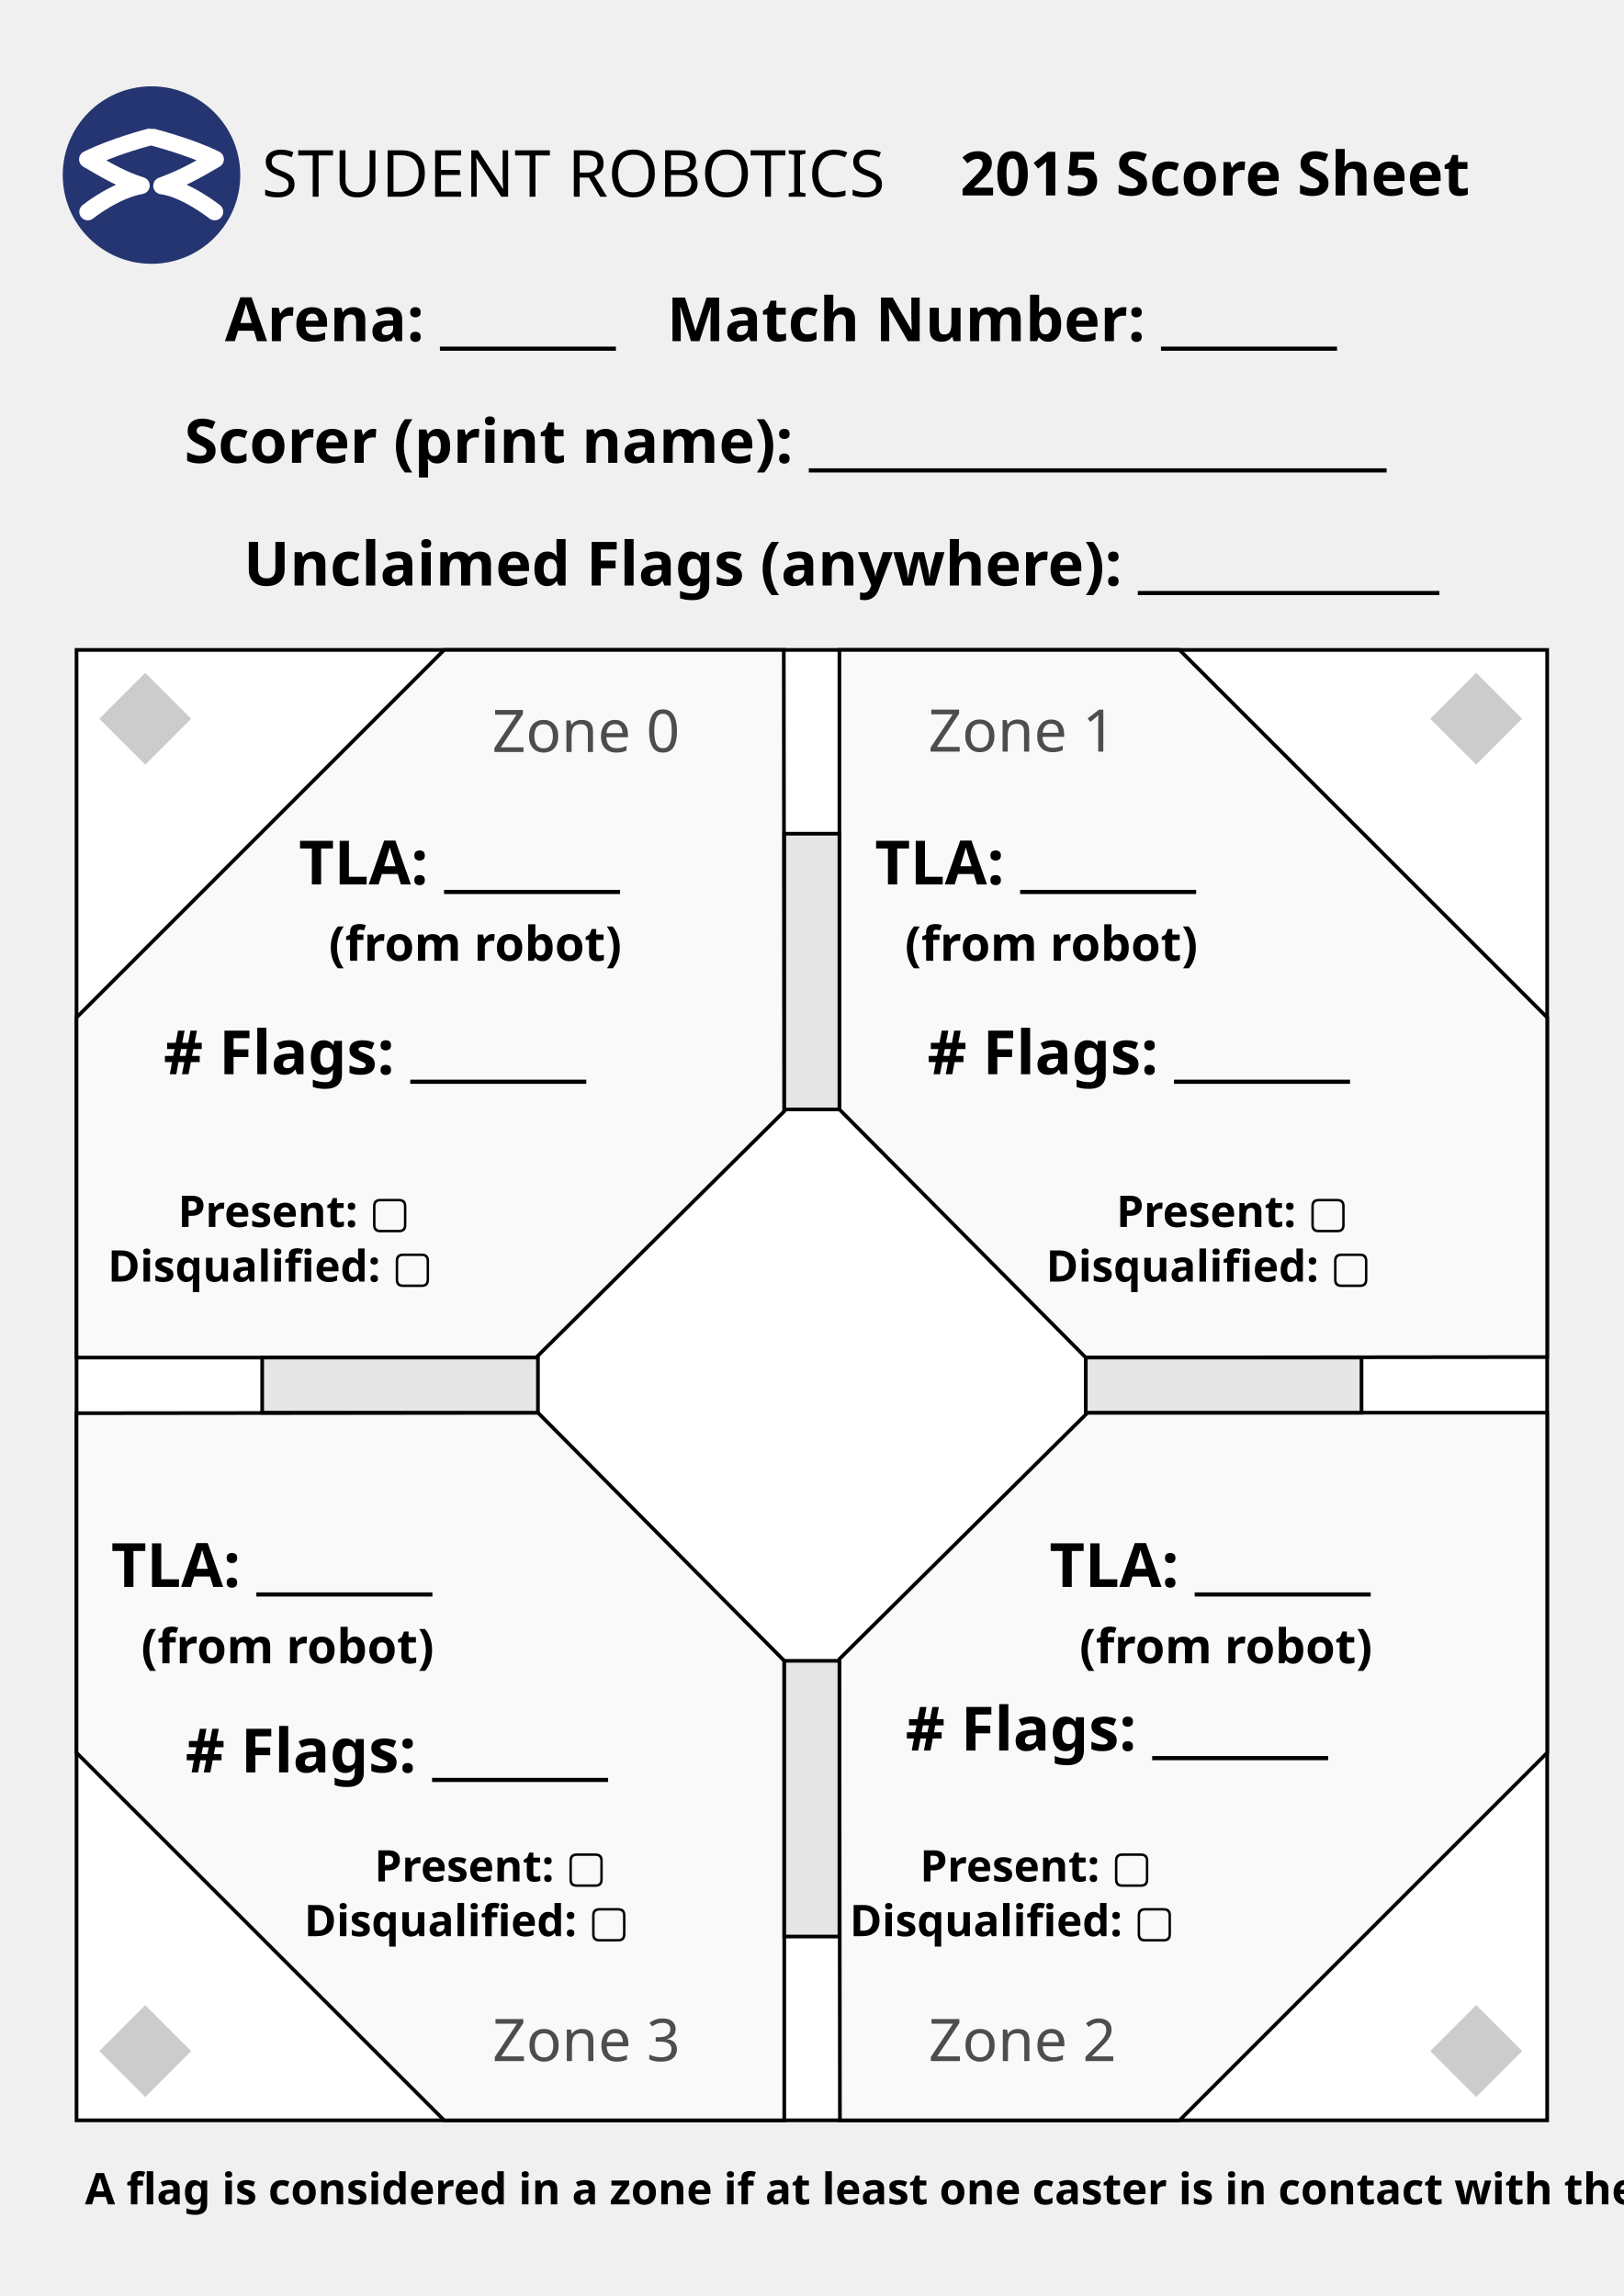
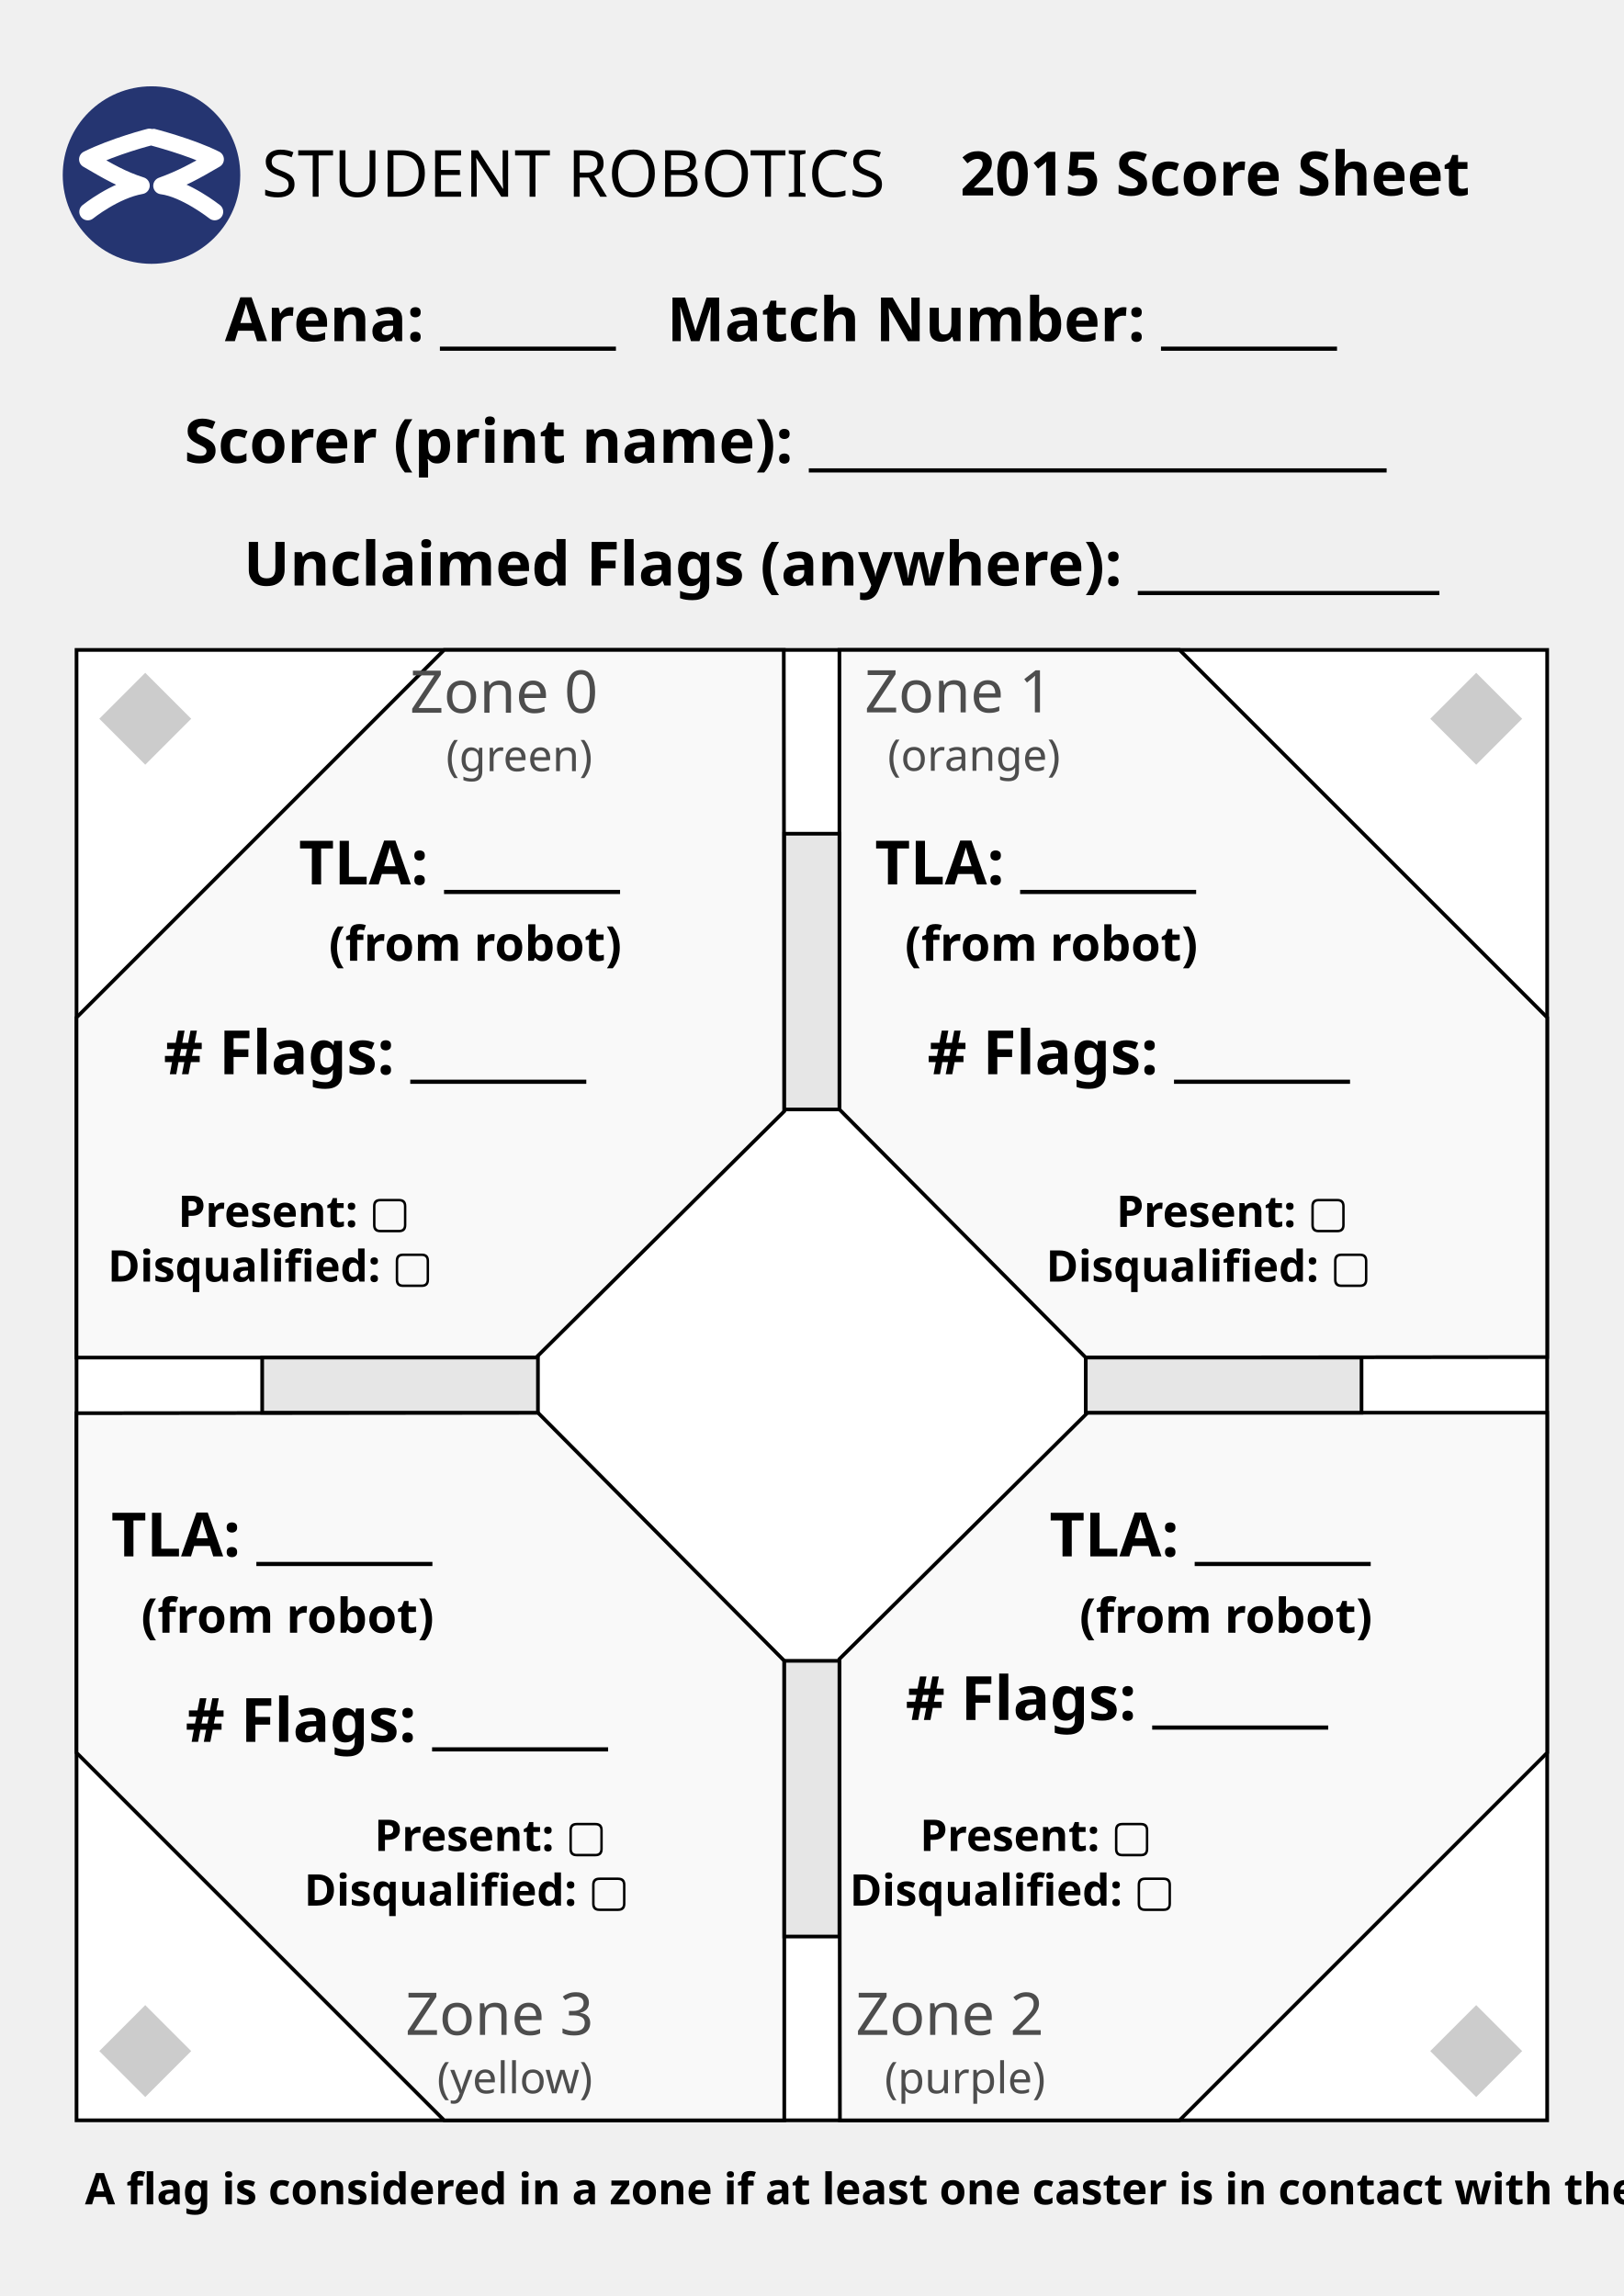
<svg xmlns="http://www.w3.org/2000/svg" xmlns:xlink="http://www.w3.org/1999/xlink" width="744.094" height="1052.362" id="svg3147" version="1.1">
  <defs id="defs3149">
    <marker orient="auto" refY="0" refX="0" id="Arrow2Sstart" style="overflow:visible">
      <path id="path6081" style="fill-rule:evenodd;stroke-width:0.625;stroke-linejoin:round" d="M 8.719,4.034 -2.207,0.016 8.719,-4.002 c -1.745,2.372 -1.735,5.617 -6e-7,8.035 z" transform="matrix(0.3,0,0,0.3,-0.69,0)" />
    </marker>
    <marker orient="auto" refY="0" refX="0" id="Arrow2Send" style="overflow:visible">
      <path id="path6084" style="fill-rule:evenodd;stroke-width:0.625;stroke-linejoin:round" d="M 8.719,4.034 -2.207,0.016 8.719,-4.002 c -1.745,2.372 -1.735,5.617 -6e-7,8.035 z" transform="matrix(-0.3,0,0,-0.3,0.69,0)" />
    </marker>
    <marker orient="auto" refY="0" refX="0" id="Arrow2Mstart" style="overflow:visible">
      <path id="path6075" style="fill-rule:evenodd;stroke-width:0.625;stroke-linejoin:round" d="M 8.719,4.034 -2.207,0.016 8.719,-4.002 c -1.745,2.372 -1.735,5.617 -6e-7,8.035 z" transform="scale(0.6,0.6)" />
    </marker>
    <marker orient="auto" refY="0" refX="0" id="Arrow2Mend" style="overflow:visible">
      <path id="path6078" style="fill-rule:evenodd;stroke-width:0.625;stroke-linejoin:round" d="M 8.719,4.034 -2.207,0.016 8.719,-4.002 c -1.745,2.372 -1.735,5.617 -6e-7,8.035 z" transform="scale(-0.6,-0.6)" />
    </marker>
    <radialGradient r="198.275" fy="485.019" fx="279.545" cy="485.019" cx="279.545" gradientTransform="matrix(0.4603364,1.636268,-1.648631,0.4638141,935.5144,-211.36)" gradientUnits="userSpaceOnUse" id="radialGradient3305" xlink:href="#linearGradient3307" />
    <radialGradient r="198.275" fy="467.989" fx="285.653" cy="467.989" cx="285.653" gradientTransform="matrix(0.7792208,0.7915819,-0.7599434,0.7480763,418.7113,-108.2201)" gradientUnits="userSpaceOnUse" id="radialGradient3297" xlink:href="#linearGradient3247" />
    <radialGradient r="198.275" fy="467.989" fx="285.653" cy="467.989" cx="285.653" gradientTransform="matrix(0.7792208,0.7915819,-0.7599434,0.7480763,418.7113,-108.2201)" gradientUnits="userSpaceOnUse" id="radialGradient3288" xlink:href="#linearGradient3247" />
    <radialGradient gradientTransform="matrix(0.7792208,0.7915819,-0.7599434,0.7480763,418.7113,-108.2201)" gradientUnits="userSpaceOnUse" r="198.275" fy="467.989" fx="285.653" cy="467.989" cx="285.653" id="radialGradient3253" xlink:href="#linearGradient3247" />
    <linearGradient id="linearGradient3239">
      <stop id="stop3241" offset="0" style="stop-color:#ffffff;stop-opacity:1;" />
      <stop id="stop3243" offset="1" style="stop-color:#000000;stop-opacity:0;" />
    </linearGradient>
    <linearGradient id="linearGradient3247">
      <stop id="stop3249" offset="0" style="stop-color:#ffffff;stop-opacity:1;" />
      <stop id="stop3251" offset="1" style="stop-color:#253571;stop-opacity:1;" />
    </linearGradient>
    <linearGradient id="linearGradient3307">
      <stop style="stop-color:#ffffff;stop-opacity:1;" offset="0" id="stop3309" />
      <stop id="stop3313" offset="0.362" style="stop-color:#ffffff;stop-opacity:0.515;" />
      <stop style="stop-color:#253571;stop-opacity:0.356;" offset="0.771" id="stop3328" />
      <stop style="stop-color:#253571;stop-opacity:1;" offset="1" id="stop3324" />
    </linearGradient>
  </defs>
  <g id="layer1" transform="translate(0,3.2302534e-5)">
    <g id="g3076" transform="matrix(0.8424548,0,0,0.8424548,-7.057437,127.403)">
      <rect y="202.369" x="50.007" height="799.985" width="799.985" id="rect3157" style="fill:#ffffff;fill-opacity:1;stroke:#000000;stroke-width:2.015;stroke-miterlimit:4;stroke-opacity:1;stroke-dasharray:none;stroke-dashoffset:0" />
-       <g style="fill:#fff5e0;fill-opacity:1" id="g4055">
+       <g style="fill:#fff5e0;fill-opacity:1" id="g4055" transform="translate(-2.15062e-6,0)">
        <path id="path3990" style="fill:#f9f9f9;fill-opacity:1;stroke:#000000;stroke-width:2;stroke-linecap:butt;stroke-linejoin:miter;stroke-miterlimit:4;stroke-opacity:1;stroke-dasharray:none" d="m 850,402.362 -200,-200 -185,0 2e-5,250 134,135 251,-0.27 z" />
        <use height="900" width="1200" transform="matrix(0,1,-1,0,1052.362,152.3621)" id="use3086" xlink:href="#path3990" y="0" x="0" />
        <use height="900" width="1200" transform="matrix(-1,0,0,-1,900.0001,1204.724)" id="use3880" xlink:href="#path3990" y="0" x="0" />
        <use height="900" width="1200" transform="matrix(0,-1,1,0,-152.3621,1052.362)" id="use3882" xlink:href="#path3990" y="0" x="0" />
      </g>
      <g style="fill:#e6e6e6;fill-opacity:1" id="g4049">
        <path style="fill:#e6e6e6;fill-opacity:1;stroke:#000000;stroke-width:2;stroke-linecap:butt;stroke-linejoin:miter;stroke-miterlimit:4;stroke-opacity:1;stroke-dasharray:none" d="m 435,752.362 0,150 30,0 0,-150 z" id="path4035" />
        <path id="path4037" d="m 301,587.362 -150,0 0,30 150,0 z" style="fill:#e6e6e6;fill-opacity:1;stroke:#000000;stroke-width:2;stroke-linecap:butt;stroke-linejoin:miter;stroke-miterlimit:4;stroke-opacity:1;stroke-dasharray:none" />
        <path id="path4039" d="m 465,452.362 0,-150 -30,0 0,150 z" style="fill:#e6e6e6;fill-opacity:1;stroke:#000000;stroke-width:2;stroke-linecap:butt;stroke-linejoin:miter;stroke-miterlimit:4;stroke-opacity:1;stroke-dasharray:none" />
        <path style="fill:#e6e6e6;fill-opacity:1;stroke:#000000;stroke-width:2;stroke-linecap:butt;stroke-linejoin:miter;stroke-miterlimit:4;stroke-opacity:1;stroke-dasharray:none" d="m 599,617.362 150,0 0,-30 -150,0 z" id="path4041" />
      </g>
      <g style="fill:#cccccc;fill-opacity:1" id="g4093">
        <rect y="602.66" x="726.248" height="35.355" width="35.355" id="rect4004" style="fill:#cccccc;fill-opacity:1;stroke:none" transform="matrix(0.7071068,0.7071068,-0.7071068,0.7071068,0,0)" />
        <rect transform="matrix(0.7071068,0.7071068,-0.7071068,0.7071068,0,0)" style="fill:#cccccc;fill-opacity:1;stroke:none" id="rect4061" width="35.355" height="35.355" x="1238.192" y="90.715" />
        <rect transform="matrix(0.7071068,-0.7071068,-0.7071068,-0.7071068,0,0)" style="fill:#cccccc;fill-opacity:1;stroke:none" id="rect4077" width="35.355" height="35.355" x="-125.46" y="-249.05" />
        <rect y="-761.001" x="386.485" height="35.355" width="35.355" id="rect4079" style="fill:#cccccc;fill-opacity:1;stroke:none" transform="matrix(0.7071068,-0.7071068,-0.7071068,-0.7071068,0,0)" />
      </g>
      <g id="g4099" />
-       <g style="fill:#4d4d4d" transform="matrix(1.076225,0,0,1.076225,-40.02981,-18.51085)" id="g11459">
-         <text xml:space="preserve" style="font-size:29.734px;font-style:normal;font-weight:normal;line-height:125%;letter-spacing:0px;word-spacing:0px;fill:#4d4d4d;fill-opacity:1;stroke:none;font-family:Sans" x="293.736" y="256.841" id="text11423">
-           <tspan id="tspan11425" x="293.736" y="256.841">Zone 0</tspan>
+       <g style="fill:#4d4d4d" transform="matrix(1.076225,0,0,1.076225,-40.02981,-32.75494)" id="g11459">
+         <text xml:space="preserve" style="font-size:29.734px;font-style:normal;font-weight:normal;text-align:center;line-height:125%;letter-spacing:0px;word-spacing:0px;text-anchor:middle;fill:#4d4d4d;fill-opacity:1;stroke:none;font-family:Sans" x="342.228" y="250.224" id="text11423">
+           <tspan id="tspan11425" x="342.228" y="250.224" style="font-size:29.779px">Zone 0</tspan>
+           <tspan x="342.228" y="279.752" id="tspan3084" style="font-size:22.059px">(green)</tspan>
        </text>
-         <text id="text11431" y="918.603" x="514.323" style="font-size:29.734px;font-style:normal;font-weight:normal;line-height:125%;letter-spacing:0px;word-spacing:0px;fill:#4d4d4d;fill-opacity:1;stroke:none;font-family:Sans" xml:space="preserve">
-           <tspan y="918.603" x="514.323" id="tspan11433">Zone 2</tspan>
+         <text id="text11431" y="918.603" x="567.548" style="font-size:29.734px;font-style:normal;font-weight:normal;text-align:center;line-height:125%;letter-spacing:0px;word-spacing:0px;text-anchor:middle;fill:#4d4d4d;fill-opacity:1;stroke:none;font-family:Sans" xml:space="preserve">
+           <tspan y="918.603" x="567.548" id="tspan11433" style="font-size:29.779px">Zone 2</tspan>
+           <tspan y="948.131" x="567.548" id="tspan3088" style="font-size:22.059px">(purple)</tspan>
        </text>
-         <text id="text11443" y="256.645" x="514.207" style="font-size:29.734px;font-style:normal;font-weight:normal;line-height:125%;letter-spacing:0px;word-spacing:0px;fill:#4d4d4d;fill-opacity:1;stroke:none;font-family:Sans" xml:space="preserve">
-           <tspan y="256.645" x="514.207" id="tspan11445">Zone 1</tspan>
+         <text id="text11443" y="250.028" x="572.078" style="font-size:29.734px;font-style:normal;font-weight:normal;text-align:center;line-height:125%;letter-spacing:0px;word-spacing:0px;text-anchor:middle;fill:#4d4d4d;fill-opacity:1;stroke:none;font-family:Sans" xml:space="preserve">
+           <tspan y="250.028" x="572.078" id="tspan11445" style="font-size:29.779px">Zone 1</tspan>
+           <tspan y="279.556" x="572.078" id="tspan3086" style="font-size:22.059px">(orange)</tspan>
        </text>
-         <text xml:space="preserve" style="font-size:29.734px;font-style:normal;font-weight:normal;line-height:125%;letter-spacing:0px;word-spacing:0px;fill:#4d4d4d;fill-opacity:1;stroke:none;font-family:Sans" x="293.939" y="918.603" id="text11447">
-           <tspan id="tspan11449" x="293.939" y="918.603">Zone 3</tspan>
+         <text xml:space="preserve" style="font-size:29.734px;font-style:normal;font-weight:normal;text-align:center;line-height:125%;letter-spacing:0px;word-spacing:0px;text-anchor:middle;fill:#4d4d4d;fill-opacity:1;stroke:none;font-family:Sans" x="339.992" y="918.603" id="text11447">
+           <tspan id="tspan11449" x="339.992" y="918.603" style="font-size:29.779px">Zone 3</tspan>
+           <tspan x="339.992" y="948.131" id="tspan3090" style="font-size:22.059px;text-align:center;text-anchor:middle">(yellow)</tspan>
        </text>
      </g>
    </g>
    <g id="g3399" transform="matrix(0.2070557,0,0,0.2070557,28.74706,39.55694)">
      <g transform="translate(0.7545468,-329.2554)" id="layer1-2">
        <g transform="translate(16.66102,0)" id="g2863">
          <path style="fill:#253571;fill-opacity:1;fill-rule:nonzero;stroke:none" id="path2266" d="m 544.472,547.791 c 0,108.51 -87.965,196.475 -196.475,196.475 -108.51,0 -196.475,-87.965 -196.475,-196.475 0,-108.51 87.965,-196.475 196.475,-196.475 108.51,0 196.475,87.965 196.475,196.475 z" transform="translate(-168.9385,-22.06092)" />
          <path id="path3255" style="fill:none;stroke:#ffffff;stroke-width:37.7;stroke-linecap:round;stroke-linejoin:round;stroke-miterlimit:4;stroke-opacity:1" d="m 38.102,607.088 c 0,0 59.599,-47.982 118.188,-58.084 C 114.874,535.872 84.064,518.195 37.597,490.92 94.166,462.636 177.238,440.471 178.587,440.977 c 1.349,0.505 85.284,21.599 141.852,49.883 -46.467,27.274 -75.761,42.931 -118.693,58.589 52.528,6.566 117.178,57.579 117.178,57.579" />
        </g>
        <text id="text2834" y="573.718" x="439.962" style="font-size:144px;font-style:normal;font-variant:normal;font-weight:normal;font-stretch:normal;text-align:start;line-height:90%;writing-mode:lr-tb;text-anchor:start;fill:#000000;fill-opacity:1;stroke:none;font-family:Eurostile;-inkscape-font-specification:Eurostile" xml:space="preserve">
          <tspan id="tspan2867" y="573.718" x="439.962">STUDENT ROBOTICS</tspan>
        </text>
      </g>
      <g transform="translate(0.7545468,-329.2554)" id="layer2" />
    </g>
    <text xml:space="preserve" style="font-size:28px;font-style:normal;font-variant:normal;font-weight:bold;font-stretch:normal;line-height:125%;letter-spacing:0px;word-spacing:0px;fill:#000000;fill-opacity:1;stroke:none;font-family:Eurostile;-inkscape-font-specification:Eurostile Bold" x="440" y="89.569" id="text3408">
      <tspan id="tspan3410" x="440" y="89.569">2015 Score Sheet</tspan>
    </text>
    <text xml:space="preserve" style="font-size:28px;font-style:normal;font-variant:normal;font-weight:bold;font-stretch:normal;text-align:center;line-height:125%;letter-spacing:0px;word-spacing:0px;text-anchor:middle;fill:#000000;fill-opacity:1;stroke:none;font-family:Eurostile;-inkscape-font-specification:Eurostile Bold" x="190" y="492.362" id="text3412">
      <tspan x="190" y="492.362" id="tspan3497"># Flags: _______</tspan>
    </text>
    <text xml:space="preserve" style="font-size:20px;font-style:normal;font-variant:normal;font-weight:bold;font-stretch:normal;text-align:end;line-height:125%;letter-spacing:0px;word-spacing:0px;text-anchor:end;fill:#000000;fill-opacity:1;stroke:none;font-family:Eurostile;-inkscape-font-specification:Eurostile Bold" x="224.434" y="562.362" id="text3416">
      <tspan id="tspan3418" x="224.434" y="562.362">Present: ▢</tspan>
      <tspan x="224.434" y="587.422" id="tspan3420">Disqualified: ▢</tspan>
    </text>
    <text id="text3523" y="478.362" x="128.52" style="font-size:28px;font-style:normal;font-variant:normal;font-weight:800;font-stretch:normal;line-height:125%;letter-spacing:0px;word-spacing:0px;fill:#000000;fill-opacity:1;stroke:none;font-family:Rockwell Extra Bold;-inkscape-font-specification:'Rockwell Extra Bold, Ultra-Bold'" xml:space="preserve">
      <tspan y="478.362" x="128.52" id="tspan3525" />
    </text>
    <text xml:space="preserve" style="font-size:28px;font-style:normal;font-variant:normal;font-weight:bold;font-stretch:normal;text-align:center;line-height:125%;letter-spacing:0px;word-spacing:0px;text-anchor:middle;fill:#000000;fill-opacity:1;stroke:none;font-family:Eurostile;-inkscape-font-specification:Eurostile Bold" x="236" y="405.362" id="text3412-5">
      <tspan x="236" y="405.362" id="tspan3083">TLA: _______</tspan>
      <tspan x="236" y="440.362" id="tspan3089" style="font-size:22px">(from robot)</tspan>
    </text>
    <use x="0" y="0" xlink:href="#text3412" id="use3564" transform="translate(350,0)" width="744.094" height="1052.362" />
    <use x="0" y="0" xlink:href="#text3416" id="use3566" transform="translate(430,0)" width="744.094" height="1052.362" />
    <use x="0" y="0" xlink:href="#text3523" id="use3568" transform="translate(403.4805,-13)" width="744.094" height="1052.362" />
    <use x="0" y="0" xlink:href="#text3412-5" id="use3570" transform="translate(264,2e-6)" width="744.094" height="1052.362" />
-     <use x="0" y="0" xlink:href="#text3412" id="use3572" transform="translate(10,320)" width="744.094" height="1052.362" />
-     <use x="0" y="0" xlink:href="#text3416" id="use3574" transform="translate(90,300)" width="744.094" height="1052.362" />
-     <use x="0" y="0" xlink:href="#text3412-5" id="use3576" transform="translate(-86,322)" width="744.094" height="1052.362" />
-     <use x="0" y="0" xlink:href="#use3564" id="use3578" transform="translate(-10,310)" width="744.094" height="1052.362" />
-     <use x="0" y="0" xlink:href="#use3566" id="use3580" transform="translate(-90,300)" width="744.094" height="1052.362" />
-     <use x="0" y="0" xlink:href="#use3570" id="use3582" transform="translate(80,322)" width="744.094" height="1052.362" />
+     <use x="0" y="0" xlink:href="#text3412" id="use3572" transform="translate(10,306)" width="744.094" height="1052.362" />
+     <use x="0" y="0" xlink:href="#text3416" id="use3574" transform="translate(90,286)" width="744.094" height="1052.362" />
+     <use x="0" y="0" xlink:href="#text3412-5" id="use3576" transform="translate(-86,308)" width="744.094" height="1052.362" />
+     <use x="0" y="0" xlink:href="#use3564" id="use3578" transform="translate(-10,296)" width="744.094" height="1052.362" />
+     <use x="0" y="0" xlink:href="#use3566" id="use3580" transform="translate(-90,286)" width="744.094" height="1052.362" />
+     <use x="0" y="0" xlink:href="#use3570" id="use3582" transform="translate(80,308)" width="744.094" height="1052.362" />
    <text xml:space="preserve" style="font-size:28px;font-style:normal;font-variant:normal;font-weight:bold;font-stretch:normal;text-align:center;line-height:125%;letter-spacing:0px;word-spacing:0px;text-anchor:middle;fill:#000000;fill-opacity:1;stroke:none;font-family:Eurostile;-inkscape-font-specification:Eurostile Bold" x="477.364" y="156.362" id="text3412-5-0">
      <tspan x="477.364" y="156.362" id="tspan3497-4-0">Match Number: _______</tspan>
    </text>
    <text xml:space="preserve" style="font-size:28px;font-style:normal;font-variant:normal;font-weight:bold;font-stretch:normal;text-align:center;line-height:125%;letter-spacing:0px;word-spacing:0px;text-anchor:middle;fill:#000000;fill-opacity:1;stroke:none;font-family:Eurostile;-inkscape-font-specification:Eurostile Bold" x="210.839" y="156.362" id="text3412-5-0-0">
      <tspan x="210.839" y="156.362" id="tspan3497-4-0-6">Arena: _______</tspan>
    </text>
    <text xml:space="preserve" style="font-size:28px;font-style:normal;font-variant:normal;font-weight:bold;font-stretch:normal;text-align:start;line-height:125%;letter-spacing:0px;word-spacing:0px;text-anchor:start;fill:#000000;fill-opacity:1;stroke:none;font-family:Eurostile;-inkscape-font-specification:Eurostile Bold" x="84.473" y="212.137" id="text3412-5-0-0-7">
      <tspan x="84.473" y="212.137" id="tspan3497-4-0-6-3">Scorer (print name): _______________________</tspan>
    </text>
    <text xml:space="preserve" style="font-size:20px;font-style:normal;font-variant:normal;font-weight:800;font-stretch:normal;line-height:125%;letter-spacing:0px;word-spacing:0px;fill:#000000;fill-opacity:1;stroke:none;font-family:Rockwell Extra Bold;-inkscape-font-specification:'Rockwell Extra Bold, Ultra-Bold'" x="38.932" y="1010.362" id="text3223">
      <tspan id="tspan3225" x="38.932" y="1010.362" style="font-size:20px;font-style:normal;font-variant:normal;font-weight:bold;font-stretch:normal;font-family:Eurostile;-inkscape-font-specification:Eurostile Bold">A flag is considered in a zone if at least one caster is in contact with the zone.</tspan>
    </text>
    <text xml:space="preserve" style="font-size:28px;font-style:normal;font-variant:normal;font-weight:bold;font-stretch:normal;text-align:start;line-height:125%;letter-spacing:0px;word-spacing:0px;text-anchor:start;fill:#000000;fill-opacity:1;stroke:none;font-family:Eurostile;-inkscape-font-specification:Eurostile Bold" x="111.646" y="268.362" id="text3412-5-0-0-7-1">
      <tspan x="111.646" y="268.362" id="tspan3100">Unclaimed Flags (anywhere): ____________</tspan>
    </text>
  </g>
</svg>
